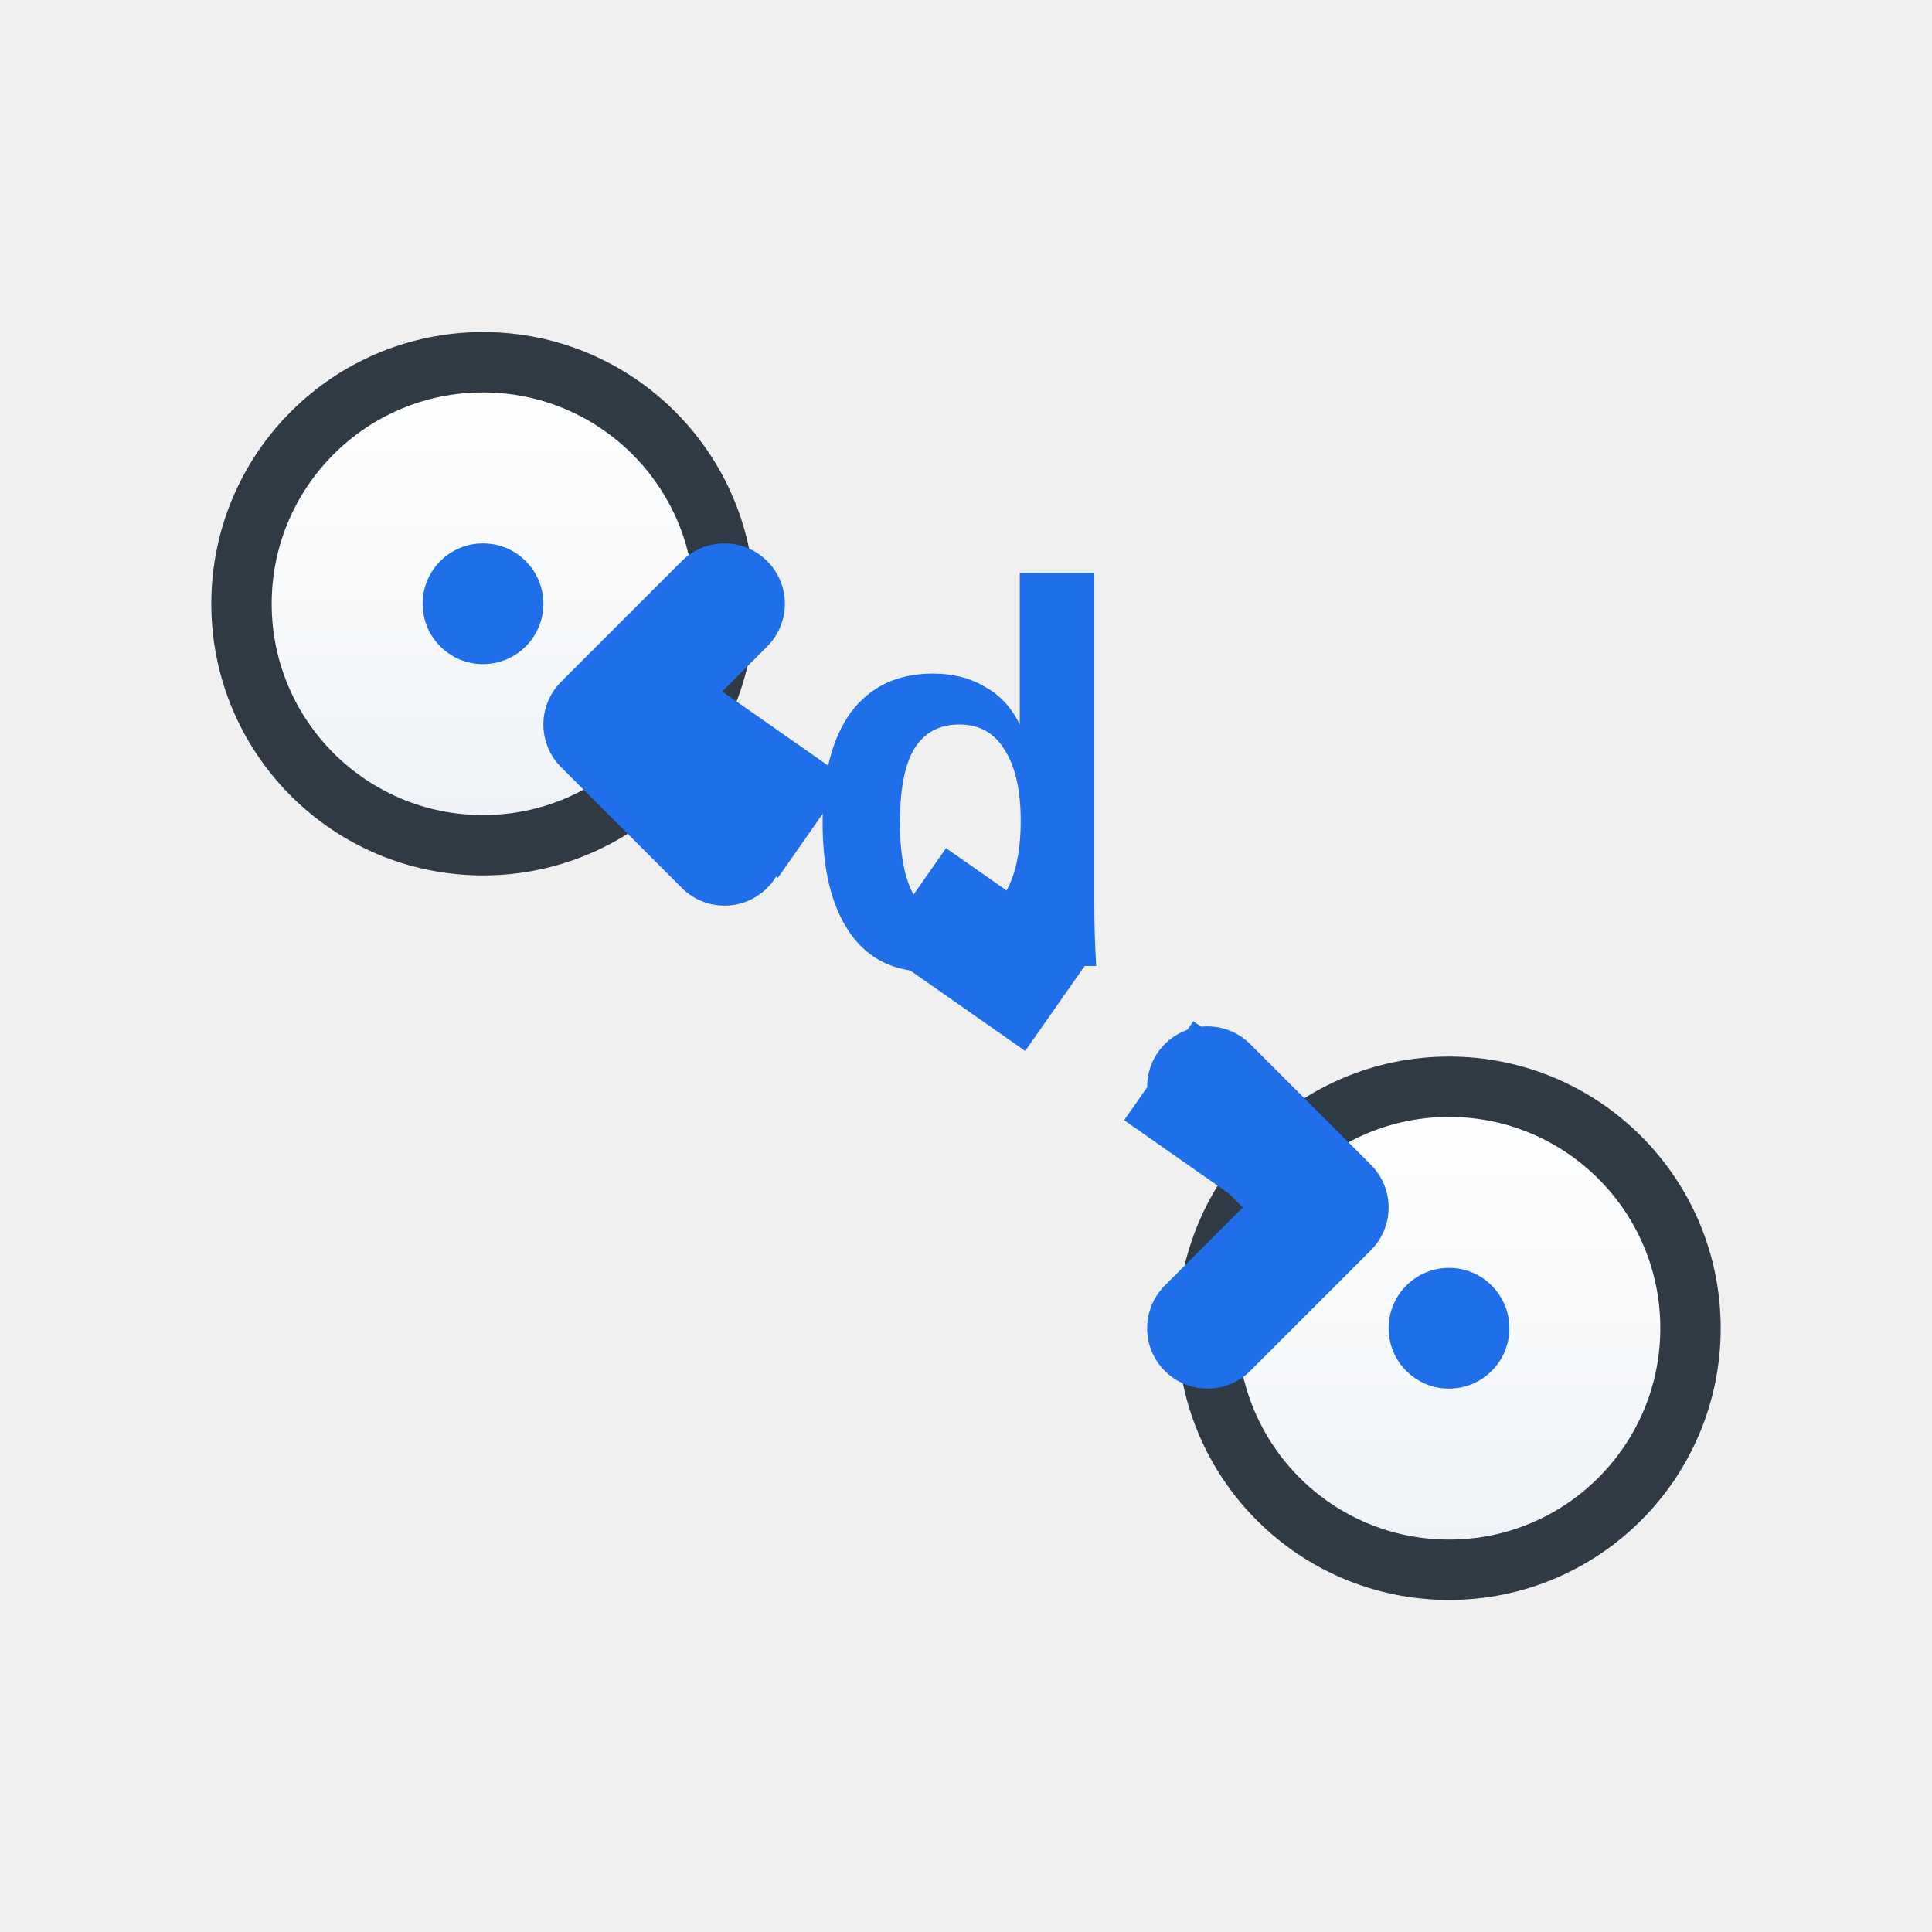
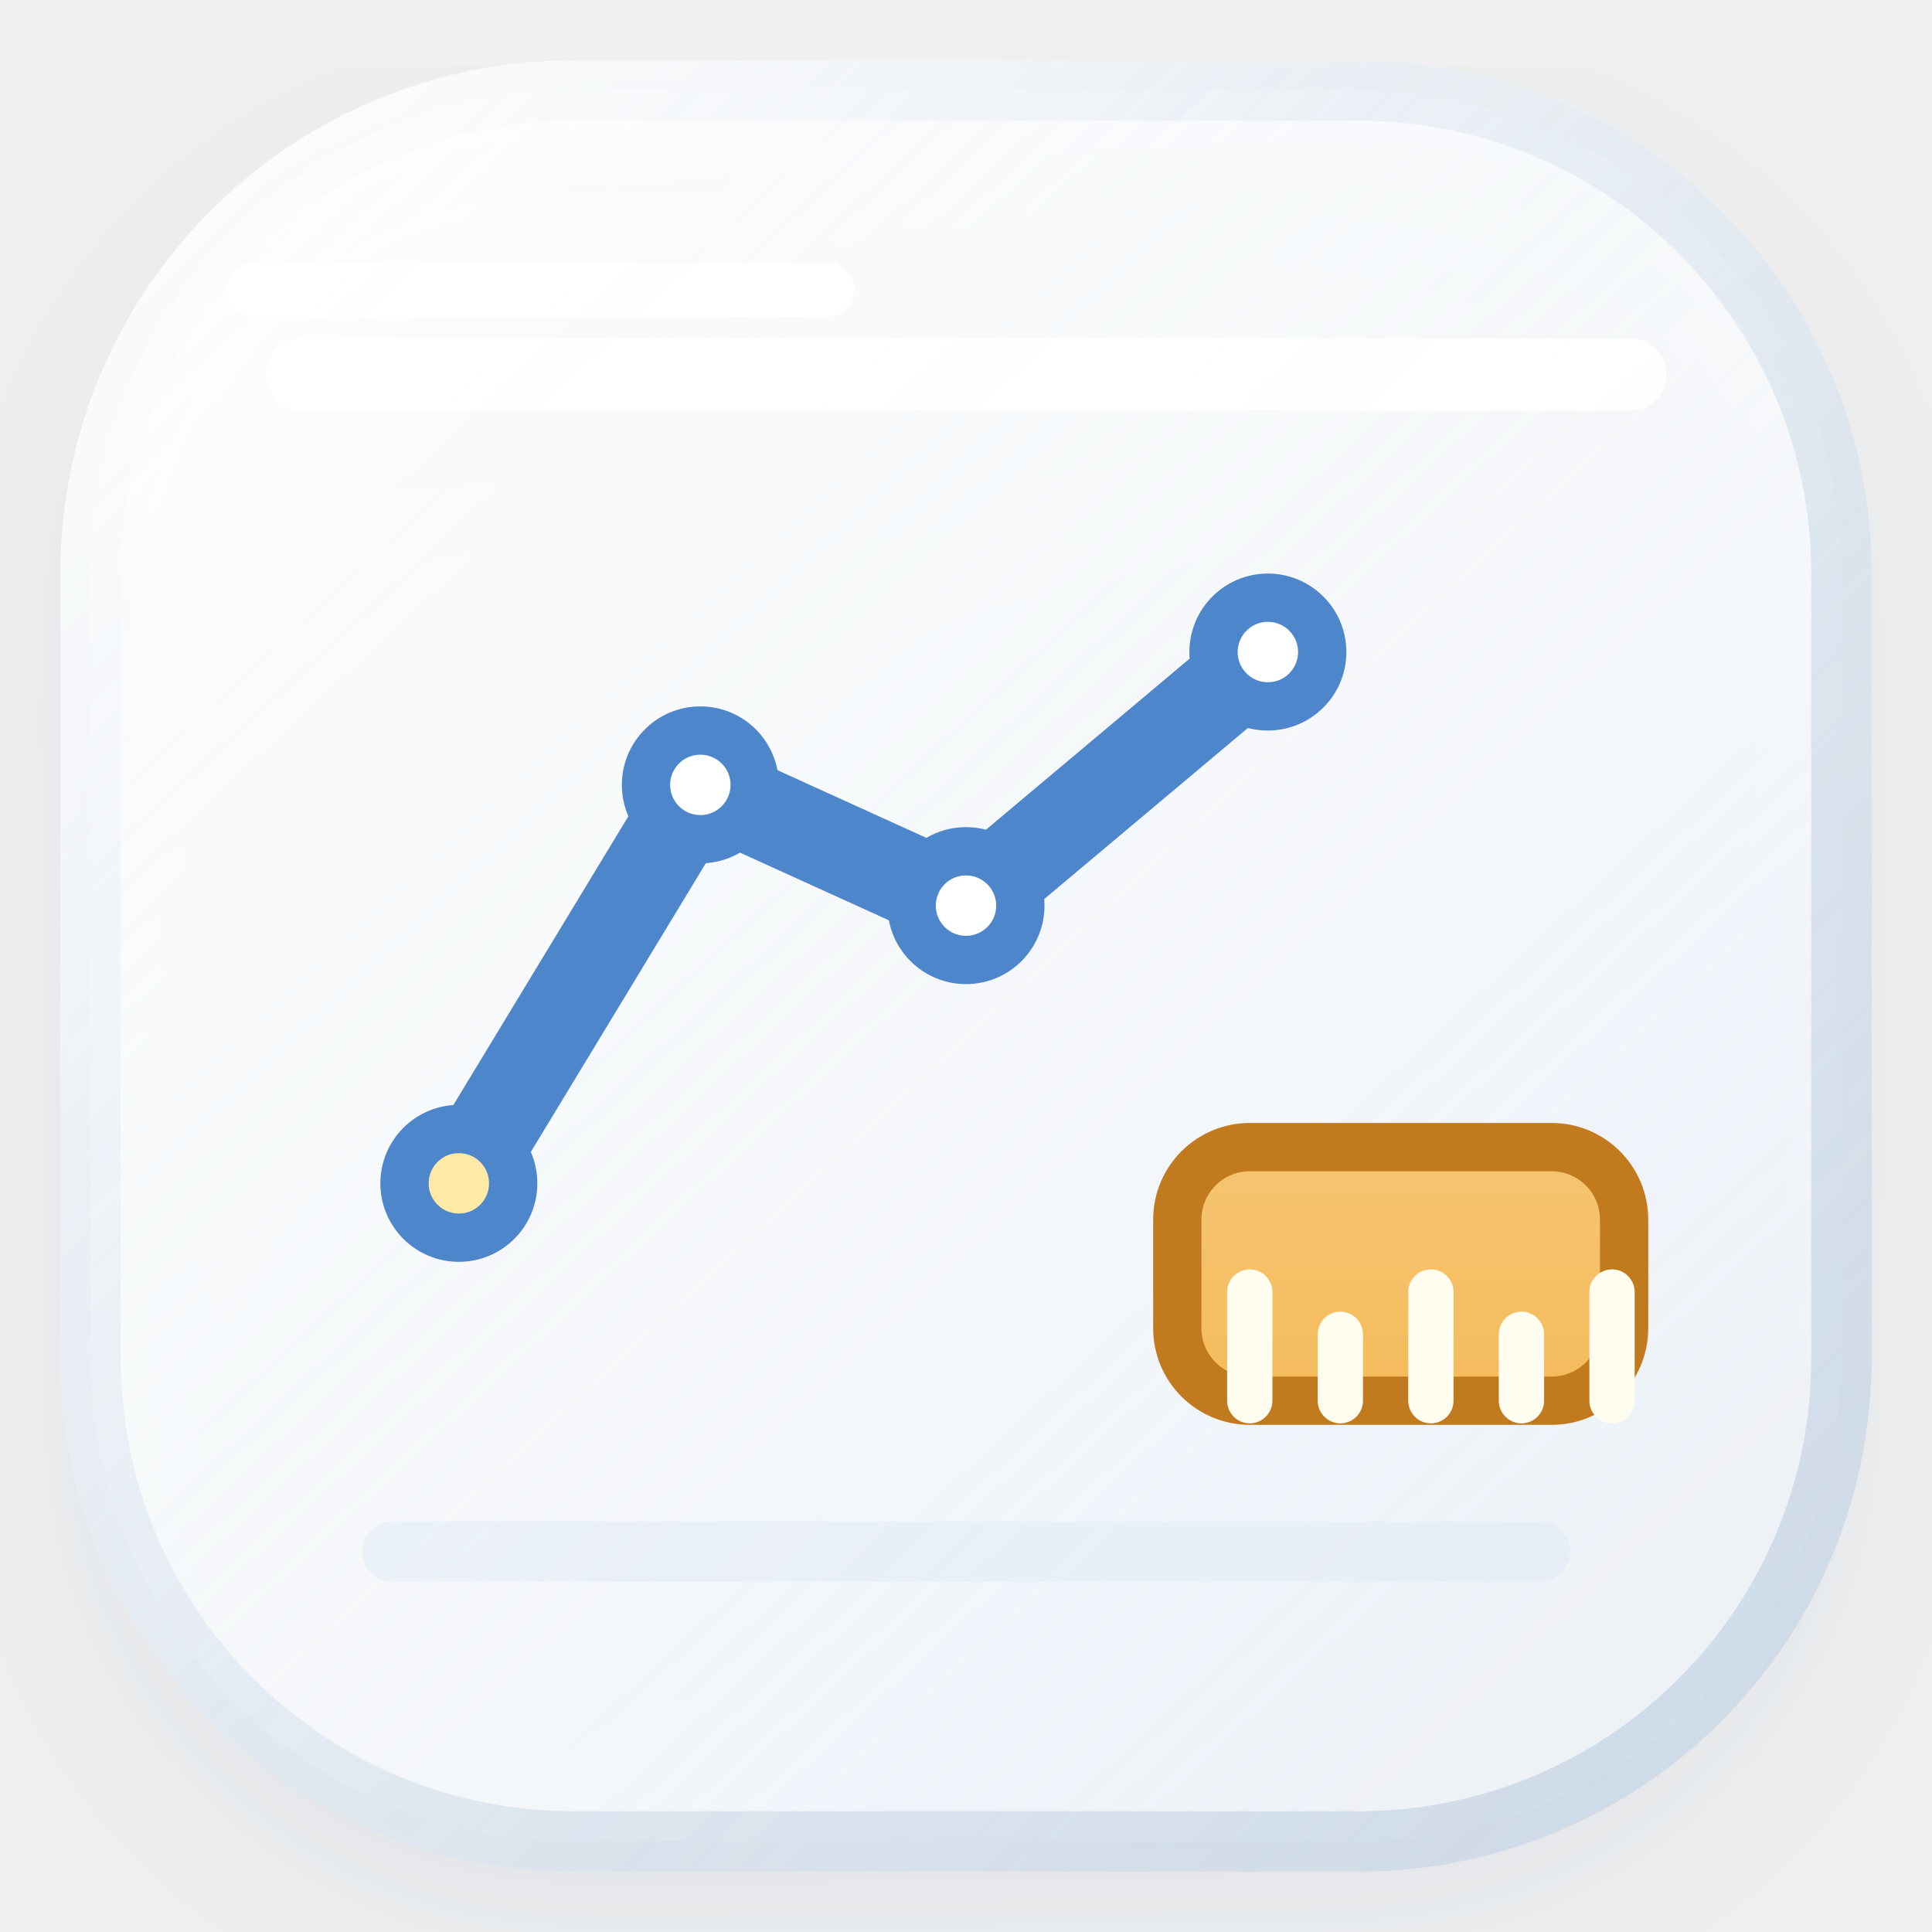
<svg xmlns="http://www.w3.org/2000/svg" viewBox="0 0 32 32">
  <defs>
-     <linearGradient id="nodeGrad" x1="0%" y1="0%" x2="0%" y2="100%">
-       <stop offset="0%" stop-color="#FFFFFF" />
-       <stop offset="100%" stop-color="#EEF2F6" />
+     <linearGradient id="glassFill" x1="3" y1="2" x2="29" y2="30" gradientUnits="userSpaceOnUse">
+       <stop offset="0" stop-color="#FFFFFF" stop-opacity=".92" />
+       <stop offset=".58" stop-color="#F8FBFF" stop-opacity=".78" />
+       <stop offset="1" stop-color="#EDF4FB" stop-opacity=".68" />
    </linearGradient>
+     <linearGradient id="glassStroke" x1="2" y1="2" x2="30" y2="30" gradientUnits="userSpaceOnUse">
+       <stop offset="0" stop-color="#FFFFFF" stop-opacity=".95" />
+       <stop offset="1" stop-color="#C3D2E3" stop-opacity=".74" />
+     </linearGradient>
+     <linearGradient id="blueGrad" x1="0" y1="6" x2="0" y2="26" gradientUnits="userSpaceOnUse">
+       <stop offset="0" stop-color="#D7EEFF" />
+       <stop offset="1" stop-color="#8BC1F4" />
+     </linearGradient>
+     <linearGradient id="greenGrad" x1="0" y1="6" x2="0" y2="26" gradientUnits="userSpaceOnUse">
+       <stop offset="0" stop-color="#DCF3D3" />
+       <stop offset="1" stop-color="#8ECF7A" />
+     </linearGradient>
+     <linearGradient id="amberGrad" x1="0" y1="6" x2="0" y2="26" gradientUnits="userSpaceOnUse">
+       <stop offset="0" stop-color="#FFE5B7" />
+       <stop offset="1" stop-color="#F2B44C" />
+     </linearGradient>
+     <linearGradient id="tealGrad" x1="0" y1="6" x2="0" y2="26" gradientUnits="userSpaceOnUse">
+       <stop offset="0" stop-color="#D3F4F0" />
+       <stop offset="1" stop-color="#76D0C1" />
+     </linearGradient>
+     <linearGradient id="redGrad" x1="0" y1="6" x2="0" y2="26" gradientUnits="userSpaceOnUse">
+       <stop offset="0" stop-color="#FFD6D6" />
+       <stop offset="1" stop-color="#EE8A84" />
+     </linearGradient>
+     <linearGradient id="violetGrad" x1="0" y1="6" x2="0" y2="26" gradientUnits="userSpaceOnUse">
+       <stop offset="0" stop-color="#E1DAFF" />
+       <stop offset="1" stop-color="#AB97EC" />
+     </linearGradient>
+     <linearGradient id="grayGrad" x1="0" y1="6" x2="0" y2="26" gradientUnits="userSpaceOnUse">
+       <stop offset="0" stop-color="#F3F6FA" />
+       <stop offset="1" stop-color="#D3DCE6" />
+     </linearGradient>
+     <linearGradient id="skyGrad" x1="0" y1="0" x2="0" y2="12" gradientUnits="userSpaceOnUse">
+       <stop offset="0" stop-color="#DFF2FF" />
+       <stop offset="1" stop-color="#A5D1F8" />
+     </linearGradient>
+     <linearGradient id="groundGrad" x1="0" y1="12" x2="0" y2="24" gradientUnits="userSpaceOnUse">
+       <stop offset="0" stop-color="#DFF4D6" />
+       <stop offset="1" stop-color="#90C97E" />
+     </linearGradient>
+     <linearGradient id="dbTopGrad" x1="0" y1="8" x2="0" y2="18" gradientUnits="userSpaceOnUse">
+       <stop offset="0" stop-color="#AEE8C8" />
+       <stop offset="1" stop-color="#5ABA83" />
+     </linearGradient>
+     <linearGradient id="dbSideGrad" x1="0" y1="10" x2="0" y2="22" gradientUnits="userSpaceOnUse">
+       <stop offset="0" stop-color="#62BE87" />
+       <stop offset="1" stop-color="#2E8B57" />
+     </linearGradient>
+     <filter id="glassShadow" x="-20%" y="-20%" width="140%" height="160%">
+       <feDropShadow dx="0" dy="1.1" stdDeviation="1.2" flood-color="#5879A0" flood-opacity=".12" />
+     </filter>
  </defs>
-   <circle cx="8" cy="10" r="4" fill="url(#nodeGrad)" stroke="#2F3A45" stroke-width="1" />
-   <circle cx="24" cy="22" r="4" fill="url(#nodeGrad)" stroke="#2F3A45" stroke-width="1" />
-   <path d="M11 12l10 7" stroke="#1F6FEB" stroke-width="2" stroke-dasharray="3,2" />
-   <path d="M12 10l-2 2 2 2M20 22l2-2-2-2" fill="none" stroke="#1F6FEB" stroke-width="2" stroke-linecap="round" stroke-linejoin="round" />
-   <text x="16" y="16" fill="#1F6FEB" font-family="Segoe UI, Arial" font-size="9" font-weight="bold" text-anchor="middle" filter="url(#dropShadow)">d</text>
-   <circle cx="8" cy="10" r="1" fill="#1F6FEB" />
-   <circle cx="24" cy="22" r="1" fill="#1F6FEB" />
+   <g filter="url(#glassShadow)">
+     <rect x="1.5" y="1.5" width="29" height="29" rx="8" fill="url(#glassFill)" stroke="url(#glassStroke)" stroke-width="1" />
+     <path d="M5 6.2h22" stroke="#FFFFFF" stroke-width="1.2" stroke-linecap="round" opacity=".86" />
+     <path d="M6.5 25.7h19" stroke="#D9E6F2" stroke-width="1" stroke-linecap="round" opacity=".34" />
+     <path d="M4.2 4.8h9.5" stroke="#FFFFFF" stroke-width=".9" stroke-linecap="round" opacity=".8" />
+   </g>
+   <path d="M7.6 19.6 L11.6 13.0 L16.0 15.0 L21.0 10.8" fill="none" stroke="#4E86CC" stroke-width="1.5" stroke-linecap="round" stroke-linejoin="round" />
+   <circle cx="7.6" cy="19.6" r=".9" fill="#FFE9A7" stroke="#4E86CC" stroke-width=".8" />
+   <circle cx="11.6" cy="13.0" r=".9" fill="#FFFFFF" stroke="#4E86CC" stroke-width=".8" />
+   <circle cx="16.0" cy="15.0" r=".9" fill="#FFFFFF" stroke="#4E86CC" stroke-width=".8" />
+   <circle cx="21.0" cy="10.8" r=".9" fill="#FFFFFF" stroke="#4E86CC" stroke-width=".8" />
+   <rect x="19.5" y="19.0" width="7.4" height="4.2" rx="1.2" fill="url(#amberGrad)" stroke="#C27A1F" stroke-width=".8" />
+   <path d="M20.7 21.4v1.8" stroke="#FFFDF0" stroke-width=".75" stroke-linecap="round" />
+   <path d="M22.2 22.1v1.1" stroke="#FFFDF0" stroke-width=".75" stroke-linecap="round" />
+   <path d="M23.7 21.4v1.8" stroke="#FFFDF0" stroke-width=".75" stroke-linecap="round" />
+   <path d="M25.2 22.1v1.1" stroke="#FFFDF0" stroke-width=".75" stroke-linecap="round" />
+   <path d="M26.7 21.4v1.8" stroke="#FFFDF0" stroke-width=".75" stroke-linecap="round" />
</svg>
